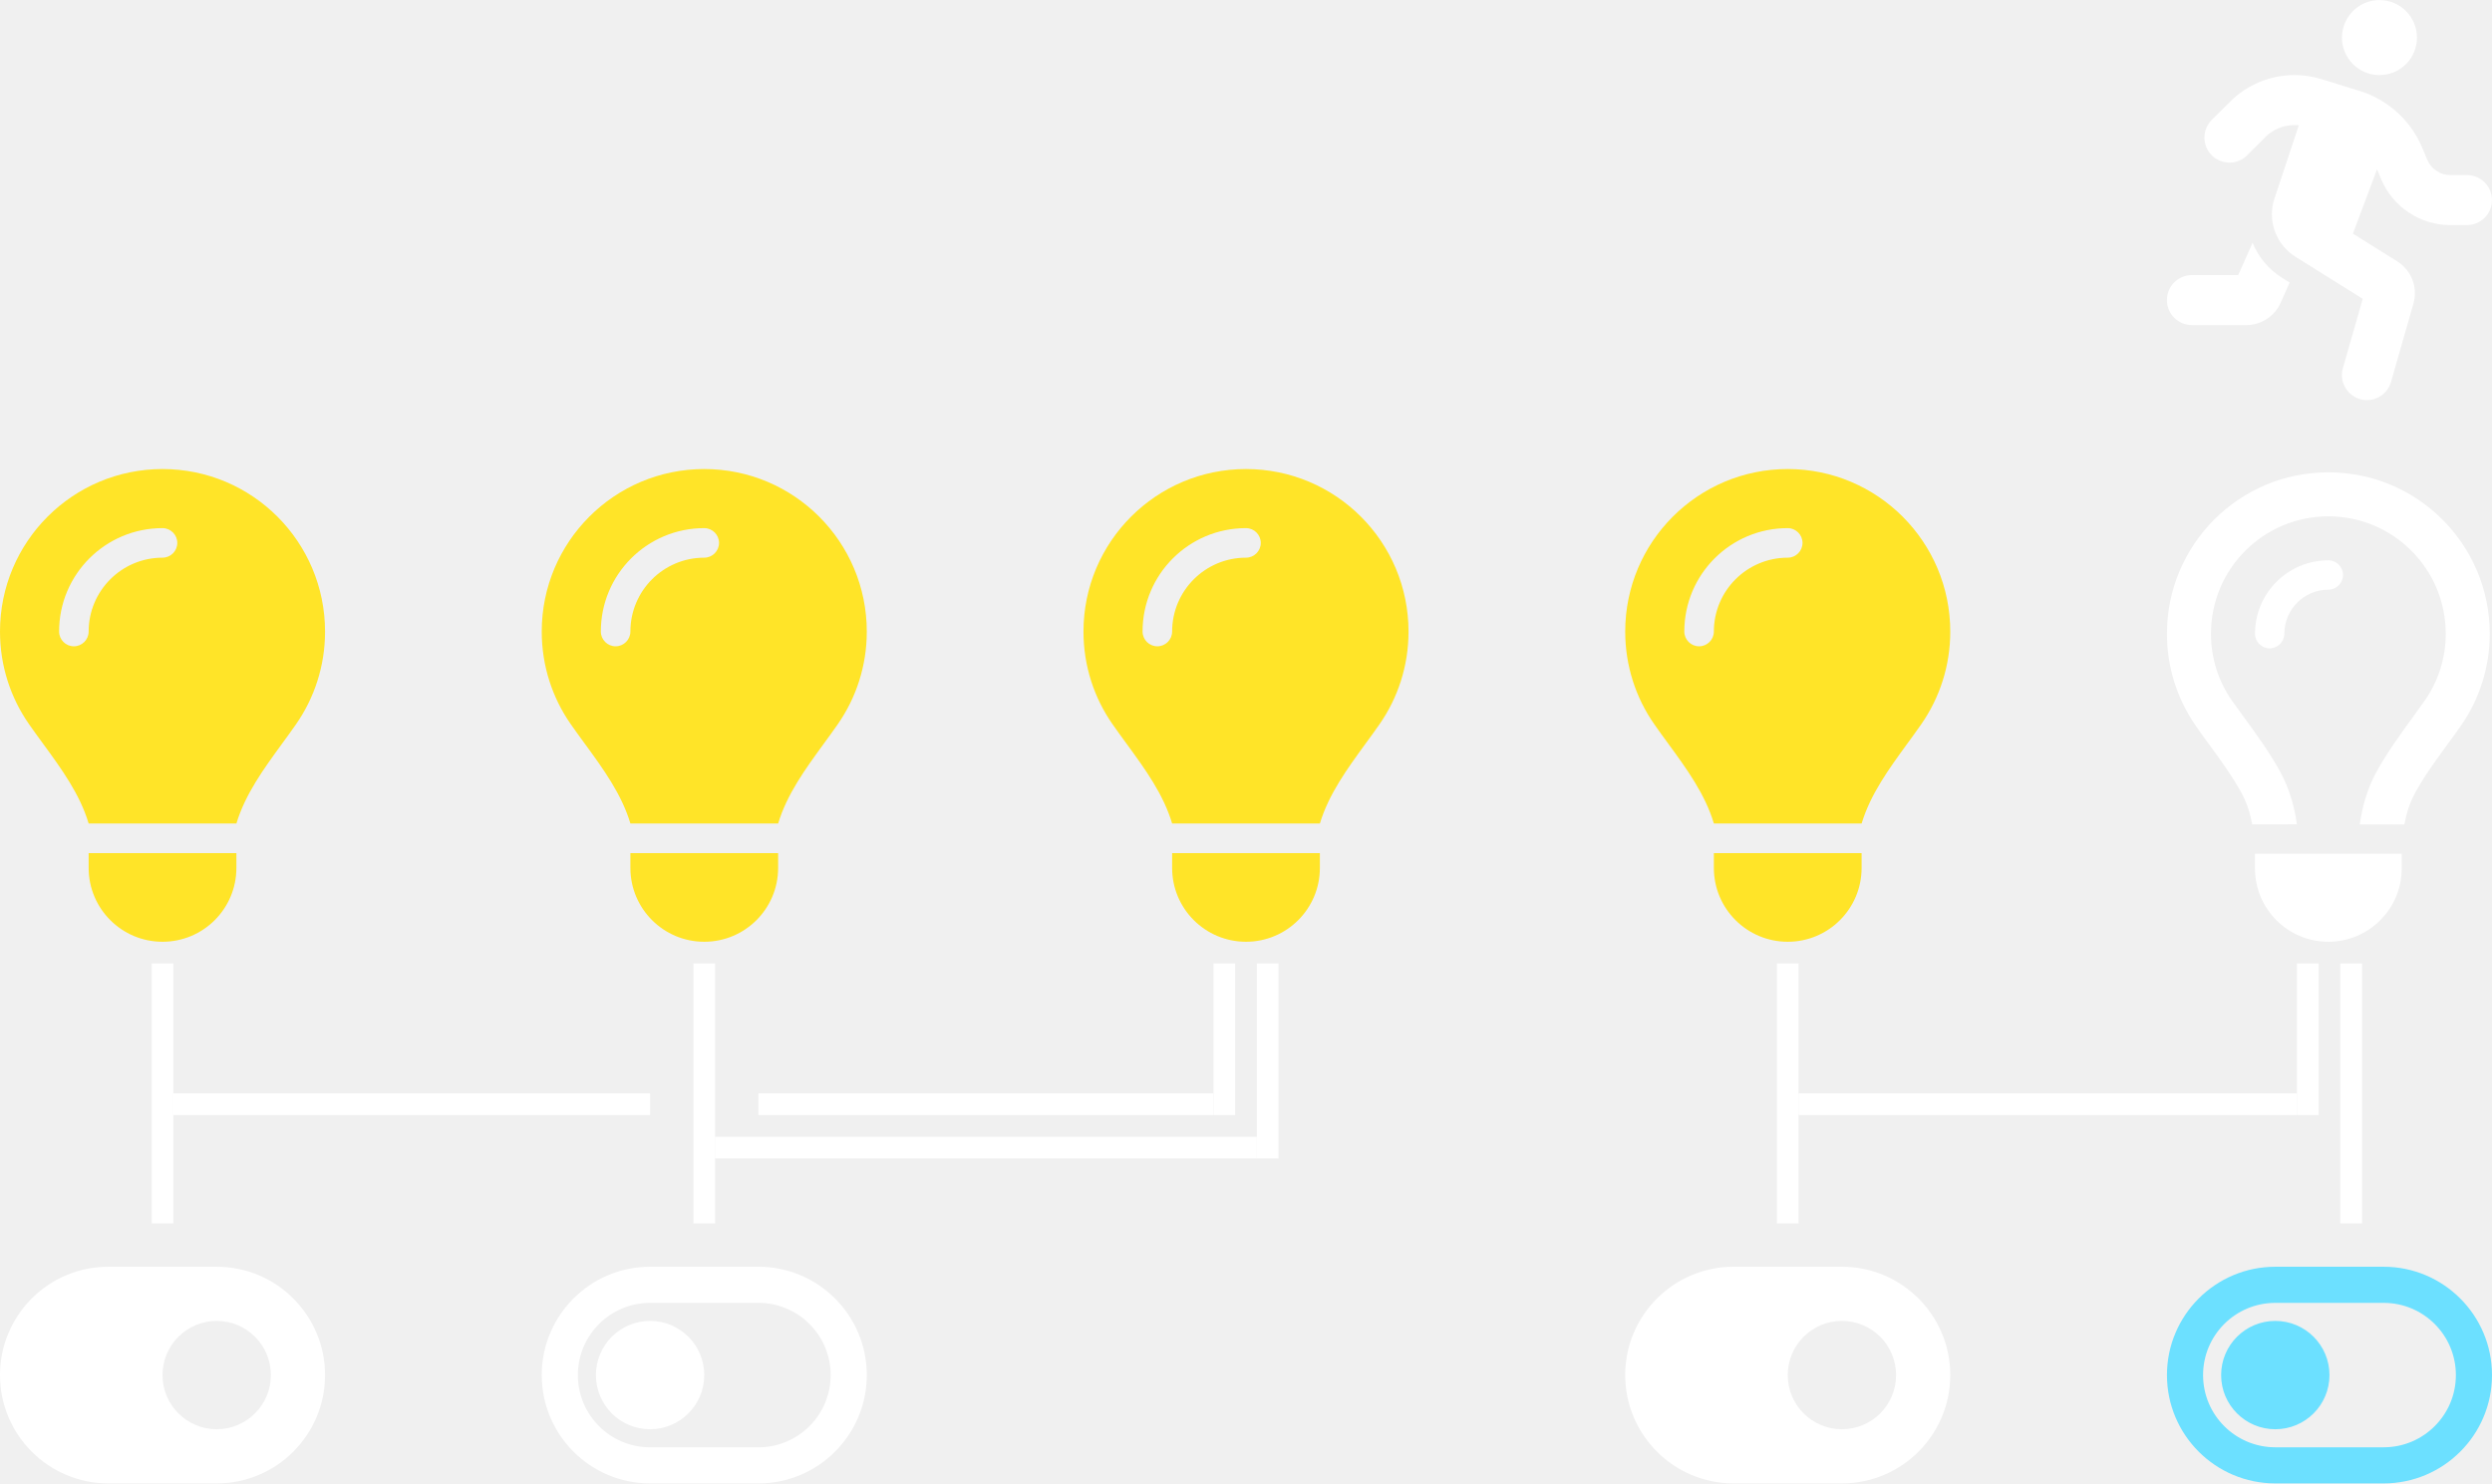
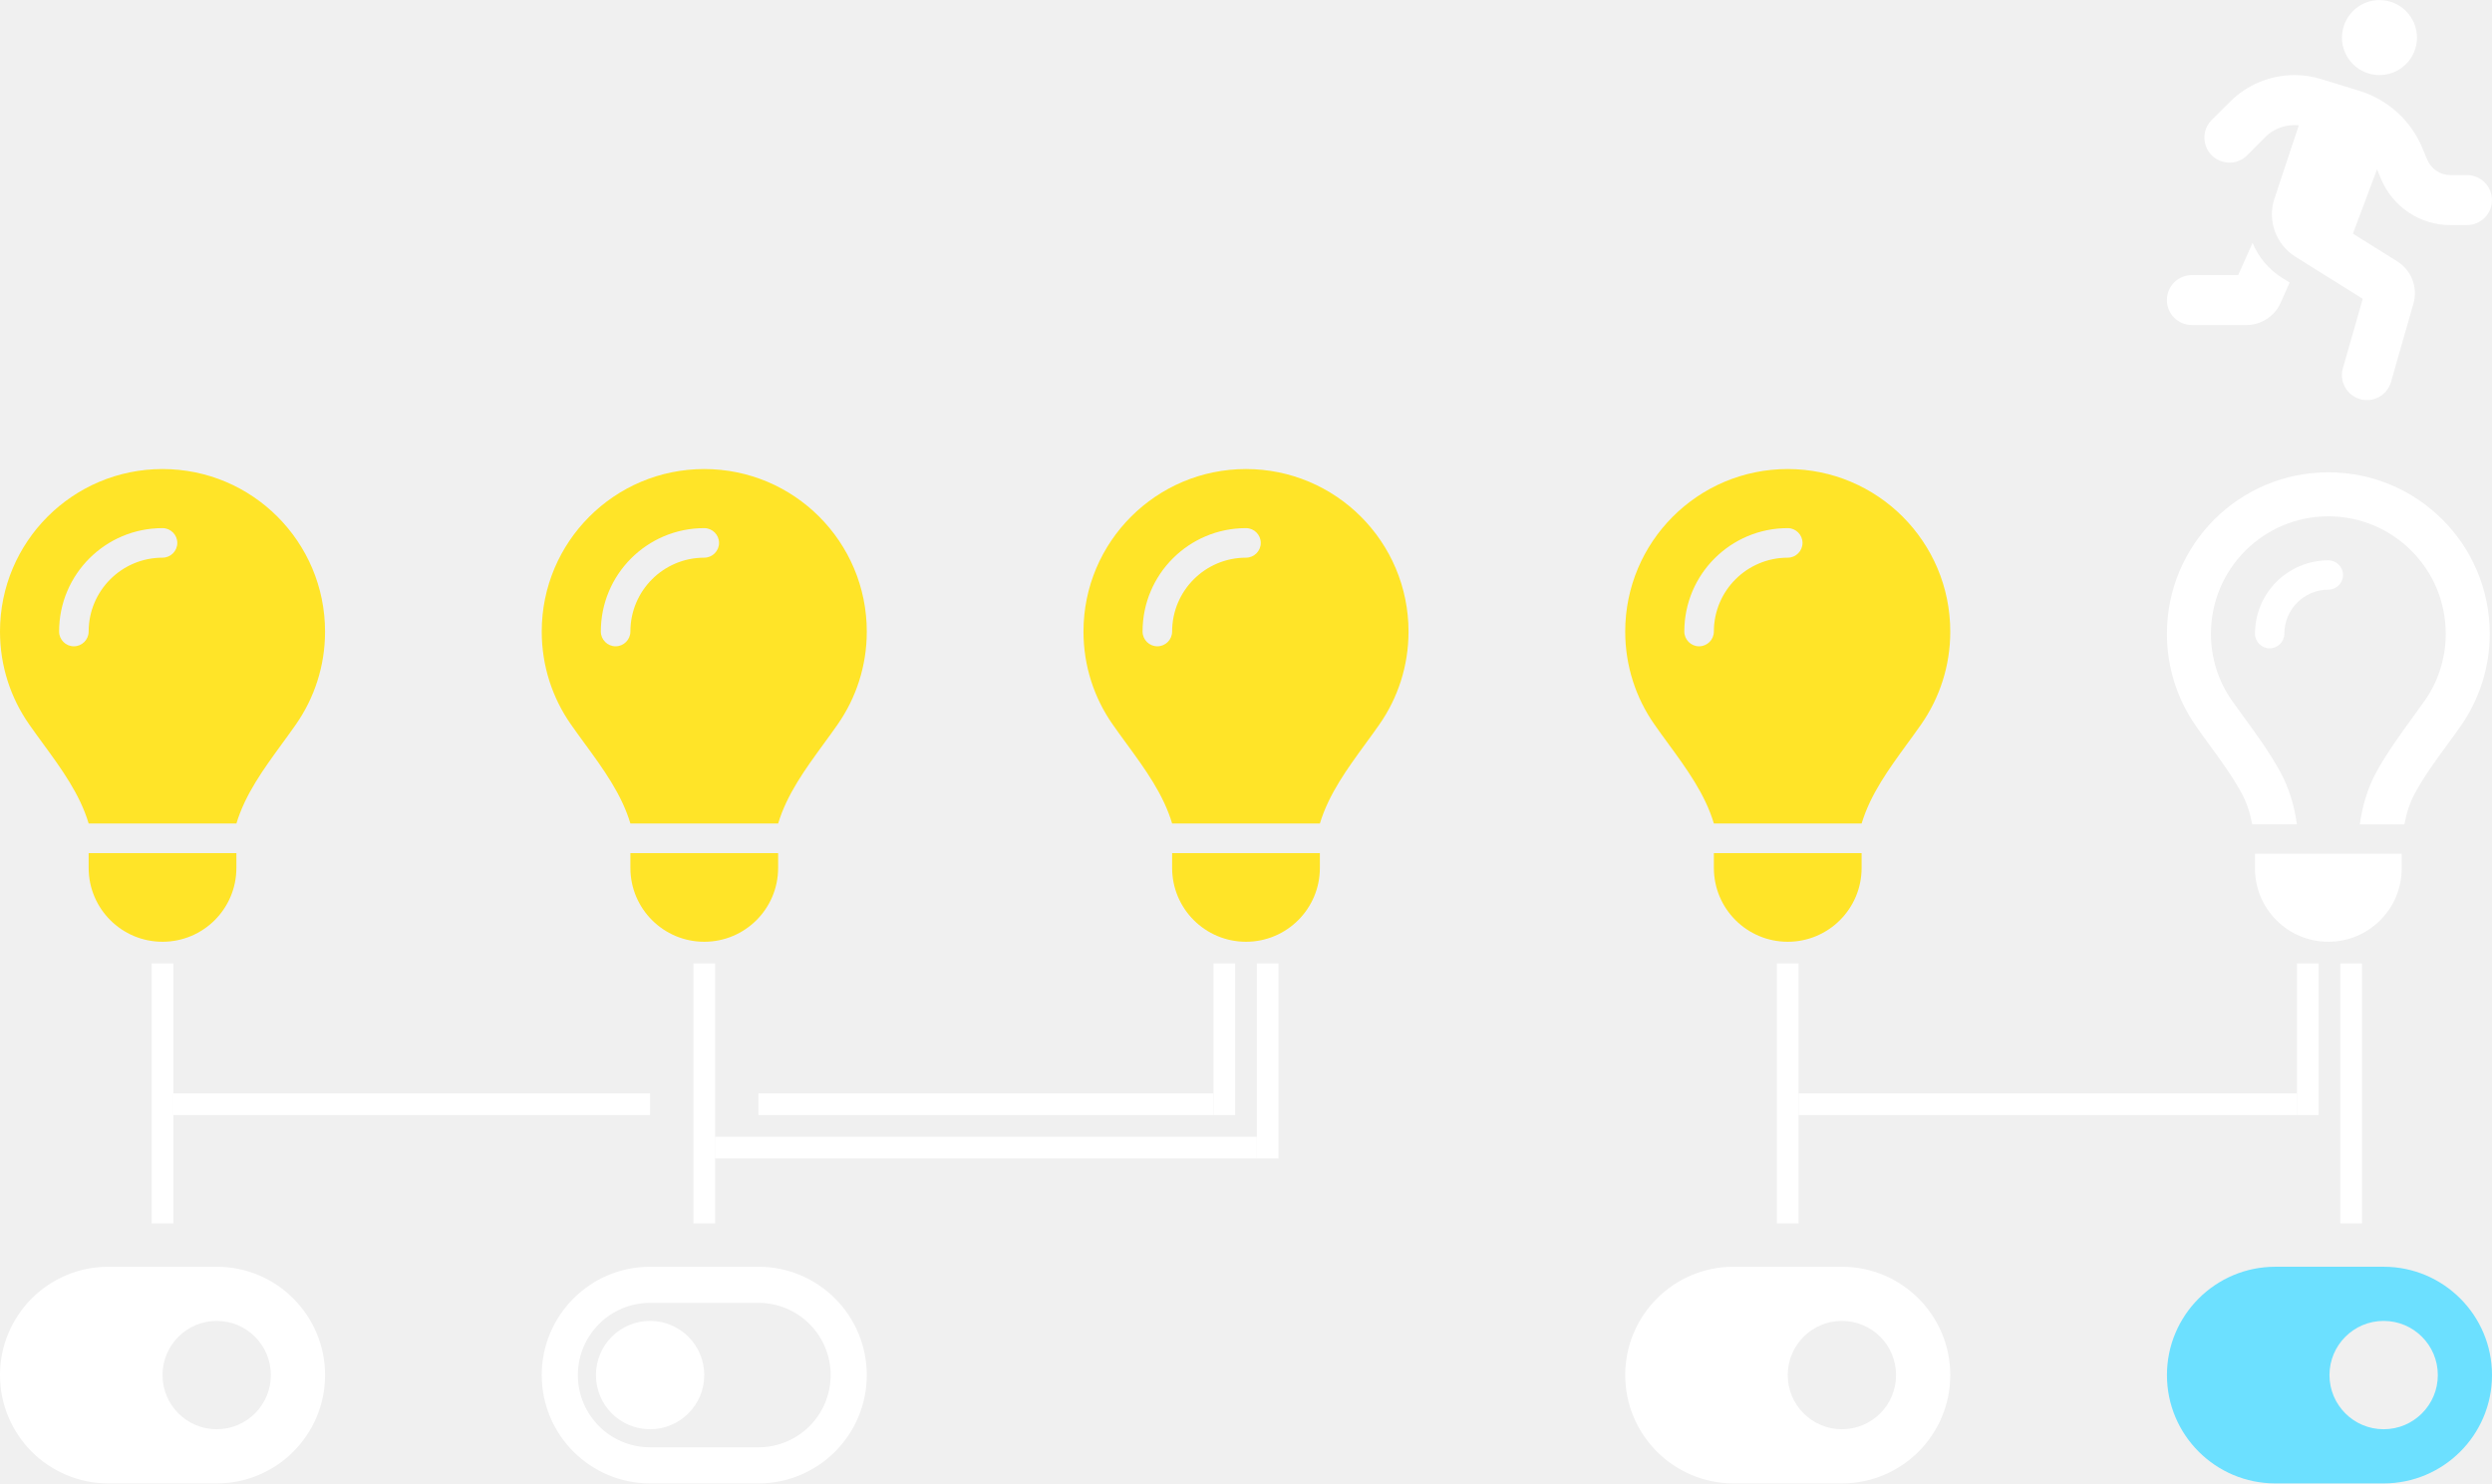
<svg xmlns="http://www.w3.org/2000/svg" width="115mm" height="68.467mm" viewBox="0 0 115 68.467" version="1.1" id="svg1" xml:space="preserve">
  <defs id="defs1" />
  <g id="layer1" transform="translate(-130,-386.5333)">
    <path d="m 241.9,418.866 c 0.609,-0.872 0.965,-1.934 0.965,-3.085 0,-2.992 -2.425,-5.417 -5.417,-5.417 -2.992,0 -5.417,2.425 -5.417,5.417 0,1.151 0.355,2.213 0.965,3.085 0.157,0.224 0.343,0.478 0.542,0.749 0,0 0,0 0,0 0.546,0.749 1.198,1.646 1.684,2.531 0.44,0.804 0.664,1.642 0.774,2.433 l -2.061,0.004 c -0.093,-0.508 -0.25,-1.003 -0.499,-1.46 -0.419,-0.762 -0.939,-1.477 -1.46,-2.192 0,0 0,0 0,0 0,0 0,0 0,0 -0.22,-0.3 -0.44,-0.601 -0.652,-0.906 C 230.491,418.823 230,417.359 230,415.781 c 0,-4.113 3.335,-7.448 7.448,-7.448 4.113,0 7.448,3.335 7.448,7.448 0,1.579 -0.491,3.043 -1.329,4.245 -0.212,0.305 -0.432,0.605 -0.652,0.906 0,0 0,0 0,0 0,0 0,0 0,0 -0.521,0.711 -1.041,1.426 -1.46,2.192 -0.25,0.457 -0.406,0.952 -0.499,1.46 h -2.057 c 0.11,-0.791 0.334,-1.634 0.774,-2.433 0.487,-0.884 1.138,-1.782 1.684,-2.531 0,0 0,0 0,0 0,0 0,0 0,0 0,0 0,0 0,0 0.199,-0.271 0.381,-0.525 0.537,-0.749 z m -4.452,-5.116 c -1.121,0 -2.031,0.91 -2.031,2.031 0,0.372 -0.305,0.677 -0.677,0.677 -0.372,0 -0.677,-0.305 -0.677,-0.677 0,-1.87 1.515,-3.386 3.386,-3.386 0.372,0 0.677,0.305 0.677,0.677 0,0.372 -0.305,0.677 -0.677,0.677 z m 0,16.25 c -1.871,0 -3.386,-1.515 -3.386,-3.386 v -0.677 h 6.771 v 0.677 c 0,1.87 -1.515,3.386 -3.386,3.386 z" id="path1-26-9" style="fill:#ffffff;fill-opacity:1;stroke-width:0.042" />
    <path d="m 165.909,424.545 c 0.409,-1.359 1.257,-2.518 2.097,-3.673 0,0 0,0 0,0 0.222,-0.303 0.443,-0.605 0.656,-0.912 0.844,-1.214 1.338,-2.685 1.338,-4.274 0,-4.146 -3.358,-7.504 -7.5,-7.504 -4.142,0 -7.5,3.358 -7.5,7.5 0,1.589 0.494,3.064 1.338,4.274 0.213,0.307 0.435,0.609 0.656,0.912 0,0 0,0 0,0 0.844,1.155 1.692,2.318 2.097,3.673 h 6.818 z M 162.5,430 c 1.884,0 3.409,-1.526 3.409,-3.409 v -0.682 h -6.818 v 0.682 c 0,1.884 1.526,3.409 3.409,3.409 z m -3.409,-14.318 c 0,0.375 -0.307,0.682 -0.682,0.682 -0.375,0 -0.682,-0.307 -0.682,-0.682 0,-2.638 2.135,-4.773 4.773,-4.773 0.375,0 0.682,0.307 0.682,0.682 0,0.375 -0.307,0.682 -0.682,0.682 -1.884,0 -3.409,1.526 -3.409,3.409 z" id="path1-6" style="fill:#ffe428;fill-opacity:1;stroke-width:0.043" />
    <path d="m 215.909,424.545 c 0.409,-1.359 1.257,-2.518 2.097,-3.673 0,0 0,0 0,0 0.222,-0.303 0.443,-0.605 0.656,-0.912 0.844,-1.214 1.338,-2.685 1.338,-4.274 0,-4.146 -3.358,-7.504 -7.5,-7.504 -4.142,0 -7.5,3.358 -7.5,7.5 0,1.589 0.494,3.064 1.338,4.274 0.213,0.307 0.435,0.609 0.656,0.912 0,0 0,0 0,0 0.844,1.155 1.692,2.318 2.097,3.673 h 6.818 z M 212.5,430 c 1.884,0 3.409,-1.526 3.409,-3.409 v -0.682 h -6.818 v 0.682 c 0,1.884 1.526,3.409 3.409,3.409 z m -3.409,-14.318 c 0,0.375 -0.307,0.682 -0.682,0.682 -0.375,0 -0.682,-0.307 -0.682,-0.682 0,-2.638 2.135,-4.773 4.773,-4.773 0.375,0 0.682,0.307 0.682,0.682 0,0.375 -0.307,0.682 -0.682,0.682 -1.884,0 -3.409,1.526 -3.409,3.409 z" id="path1-6-3" style="fill:#ffe428;fill-opacity:1;stroke-width:0.043" />
    <path d="m 165,446.667 c 1.841,0 3.333,1.492 3.333,3.333 0,1.841 -1.492,3.333 -3.333,3.333 h -5 c -1.841,0 -3.333,-1.492 -3.333,-3.333 0,-1.841 1.492,-3.333 3.333,-3.333 z M 170,450 c 0,-2.76 -2.24,-5 -5,-5 h -5 c -2.76,0 -5,2.24 -5,5 0,2.76 2.24,5 5,5 h 5 c 2.76,0 5,-2.24 5,-5 z m -10,2.5 a 2.5,2.5 0 1 0 0,-5 2.5,2.5 0 1 0 0,5 z" id="path1-2-7" style="fill:#ffffff;fill-opacity:1;stroke-width:0.026" />
    <path d="m 241.538,388.268 a 1.731,1.731 0 1 0 -3.462,0 1.731,1.731 0 1 0 3.462,0 z m -7.006,4.597 c 0.357,-0.357 0.844,-0.559 1.352,-0.559 0.069,0 0.137,0.004 0.202,0.01 l -1.125,3.379 c -0.335,1.01 0.061,2.12 0.966,2.686 l 3.108,1.944 -0.916,3.202 c -0.177,0.613 0.18,1.251 0.793,1.428 0.613,0.177 1.251,-0.18 1.428,-0.793 l 1.035,-3.62 c 0.213,-0.743 -0.094,-1.536 -0.746,-1.944 l -2.048,-1.28 1.114,-2.971 0.184,0.444 c 0.541,1.291 1.799,2.131 3.198,2.131 h 0.768 c 0.638,0 1.154,-0.516 1.154,-1.154 0,-0.638 -0.516,-1.154 -1.154,-1.154 h -0.768 c -0.465,0 -0.887,-0.281 -1.064,-0.71 l -0.227,-0.541 c -0.526,-1.266 -1.59,-2.232 -2.903,-2.636 l -1.756,-0.541 c -0.4,-0.123 -0.819,-0.188 -1.24,-0.188 -1.118,0 -2.192,0.444 -2.982,1.237 l -0.837,0.833 c -0.451,0.451 -0.451,1.183 0,1.633 0.451,0.451 1.183,0.451 1.633,0 l 0.833,-0.833 z m -1.244,6.364 h -2.135 c -0.638,0 -1.154,0.516 -1.154,1.154 0,0.638 0.516,1.154 1.154,1.154 h 2.51 c 0.685,0 1.305,-0.404 1.583,-1.028 l 0.415,-0.934 -0.343,-0.216 c -0.631,-0.393 -1.1,-0.966 -1.367,-1.619 z" id="path1-22" style="fill:#ffffff;fill-opacity:1;stroke-width:0.036" />
    <rect style="fill:#ffffff;fill-opacity:1;stroke-width:0.187" id="rect1" width="1" height="12" x="137" y="431" />
    <rect style="fill:#ffffff;fill-opacity:1;stroke-width:0.187" id="rect1-5" width="1" height="12" x="212" y="431" />
    <rect style="fill:#ffffff;fill-opacity:1;stroke-width:0.187" id="rect1-5-8" width="1" height="12" x="238" y="431" />
    <rect style="fill:#ffffff;fill-opacity:1;stroke-width:0.143" id="rect1-5-5" width="1" height="7" x="236" y="431" />
    <rect style="fill:#ffffff;fill-opacity:1;stroke-width:0.259" id="rect1-5-7" width="23" height="1" x="213" y="437" />
    <rect style="fill:#ffffff;fill-opacity:1;stroke-width:0.187" id="rect1-7" width="1" height="12" x="162" y="431" />
    <rect style="fill:#ffffff;fill-opacity:1;stroke-width:0.143" id="rect1-9" width="1" height="7" x="186" y="431" />
    <rect style="fill:#ffffff;fill-opacity:1;stroke-width:0.162" id="rect1-9-0" width="1" height="9" x="188" y="431" />
    <rect style="fill:#ffffff;fill-opacity:1;stroke-width:0.253" id="rect1-3" width="22" height="1" x="138" y="437" />
    <rect style="fill:#ffffff;fill-opacity:1;stroke-width:0.247" id="rect1-3-0" width="21" height="1" x="165" y="437" />
    <rect style="fill:#ffffff;fill-opacity:1;stroke-width:0.27" id="rect1-3-0-0" width="25" height="1" x="163" y="439" />
-     <path d="m 240,446.667 c 1.841,0 3.333,1.492 3.333,3.333 0,1.841 -1.492,3.333 -3.333,3.333 h -5 c -1.841,0 -3.333,-1.492 -3.333,-3.333 0,-1.841 1.492,-3.333 3.333,-3.333 z m 5,3.333 c 0,-2.76 -2.24,-5 -5,-5 h -5 c -2.76,0 -5,2.24 -5,5 0,2.76 2.24,5 5,5 h 5 c 2.76,0 5,-2.24 5,-5 z m -10,2.5 a 2.5,2.5 0 1 0 0,-5 2.5,2.5 0 1 0 0,5 z" id="path1-2-6" style="fill:#6ce0ff;fill-opacity:1;stroke-width:0.026" />
    <path d="m 88.706,412.745 c 0.609,-0.872 0.965,-1.934 0.965,-3.085 0,-2.992 -2.425,-5.417 -5.417,-5.417 -2.992,0 -5.417,2.425 -5.417,5.417 0,1.151 0.355,2.213 0.965,3.085 0.157,0.224 0.343,0.478 0.542,0.749 0,0 0,0 0,0 0.546,0.749 1.198,1.646 1.684,2.531 0.44,0.804 0.664,1.642 0.774,2.433 l -2.061,0.004 c -0.093,-0.508 -0.25,-1.003 -0.499,-1.46 -0.419,-0.762 -0.939,-1.477 -1.46,-2.192 0,0 0,0 0,0 0,0 0,0 0,0 -0.22,-0.3 -0.44,-0.601 -0.652,-0.906 -0.834,-1.202 -1.325,-2.666 -1.325,-4.245 0,-4.113 3.335,-7.448 7.448,-7.448 4.113,0 7.448,3.335 7.448,7.448 0,1.579 -0.491,3.043 -1.329,4.245 -0.212,0.305 -0.432,0.605 -0.652,0.906 0,0 0,0 0,0 0,0 0,0 0,0 -0.521,0.711 -1.041,1.426 -1.46,2.192 -0.25,0.457 -0.406,0.952 -0.499,1.46 h -2.057 c 0.11,-0.791 0.334,-1.634 0.774,-2.433 0.487,-0.884 1.138,-1.782 1.684,-2.531 0,0 0,0 0,0 0,0 0,0 0,0 0,0 0,0 0,0 0.199,-0.271 0.381,-0.525 0.537,-0.749 z m -4.452,-5.116 c -1.121,0 -2.031,0.91 -2.031,2.031 0,0.372 -0.305,0.677 -0.677,0.677 -0.372,0 -0.677,-0.305 -0.677,-0.677 0,-1.87 1.515,-3.386 3.386,-3.386 0.372,0 0.677,0.305 0.677,0.677 0,0.372 -0.305,0.677 -0.677,0.677 z m 0,16.25 c -1.871,0 -3.386,-1.515 -3.386,-3.386 v -0.677 h 6.771 v 0.677 c 0,1.87 -1.515,3.386 -3.386,3.386 z" id="path1-61" style="fill:#ffffff;fill-opacity:1;stroke-width:0.042" />
    <path d="m 107.903,418.673 c 0.409,-1.359 1.257,-2.518 2.097,-3.673 0,0 0,0 0,0 0.222,-0.303 0.443,-0.605 0.656,-0.912 0.844,-1.214 1.338,-2.685 1.338,-4.274 0,-4.146 -3.358,-7.504 -7.5,-7.504 -4.142,0 -7.5,3.358 -7.5,7.5 0,1.589 0.494,3.064 1.338,4.274 0.213,0.307 0.435,0.609 0.656,0.912 0,0 0,0 0,0 0.844,1.155 1.692,2.318 2.097,3.673 h 6.818 z m -3.409,5.455 c 1.884,0 3.409,-1.526 3.409,-3.409 v -0.682 h -6.818 v 0.682 c 0,1.884 1.526,3.409 3.409,3.409 z m -3.409,-14.318 c 0,0.375 -0.307,0.682 -0.682,0.682 -0.375,0 -0.682,-0.307 -0.682,-0.682 0,-2.638 2.135,-4.773 4.773,-4.773 0.375,0 0.682,0.307 0.682,0.682 0,0.375 -0.307,0.682 -0.682,0.682 -1.884,0 -3.409,1.526 -3.409,3.409 z" id="path1-6-2" style="fill:#ffe428;fill-opacity:1;stroke-width:0.043" />
    <path d="m 140.909,424.545 c 0.409,-1.359 1.257,-2.518 2.097,-3.673 0,0 0,0 0,0 0.222,-0.303 0.443,-0.605 0.656,-0.912 0.844,-1.214 1.338,-2.685 1.338,-4.274 0,-4.146 -3.358,-7.504 -7.5,-7.504 -4.142,0 -7.5,3.358 -7.5,7.5 0,1.589 0.494,3.064 1.338,4.274 0.213,0.307 0.435,0.609 0.656,0.912 0,0 0,0 0,0 0.844,1.155 1.692,2.318 2.097,3.673 h 6.818 z m -3.409,5.455 c 1.884,0 3.409,-1.526 3.409,-3.409 v -0.682 h -6.818 v 0.682 c 0,1.884 1.526,3.409 3.409,3.409 z m -3.409,-14.318 c 0,0.375 -0.307,0.682 -0.682,0.682 -0.375,0 -0.682,-0.307 -0.682,-0.682 0,-2.638 2.135,-4.773 4.773,-4.773 0.375,0 0.682,0.307 0.682,0.682 0,0.375 -0.307,0.682 -0.682,0.682 -1.884,0 -3.409,1.526 -3.409,3.409 z" id="path1-6-2-2" style="fill:#ffe428;fill-opacity:1;stroke-width:0.043" />
    <path d="m 190.909,424.545 c 0.409,-1.359 1.257,-2.518 2.097,-3.673 0,0 0,0 0,0 0.222,-0.303 0.443,-0.605 0.656,-0.912 0.844,-1.214 1.338,-2.685 1.338,-4.274 0,-4.146 -3.358,-7.504 -7.5,-7.504 -4.142,0 -7.5,3.358 -7.5,7.5 0,1.589 0.494,3.064 1.338,4.274 0.213,0.307 0.435,0.609 0.656,0.912 0,0 0,0 0,0 0.844,1.155 1.692,2.318 2.097,3.673 h 6.818 z m -3.409,5.455 c 1.884,0 3.409,-1.526 3.409,-3.409 v -0.682 h -6.818 v 0.682 c 0,1.884 1.526,3.409 3.409,3.409 z m -3.409,-14.318 c 0,0.375 -0.307,0.682 -0.682,0.682 -0.375,0 -0.682,-0.307 -0.682,-0.682 0,-2.638 2.135,-4.773 4.773,-4.773 0.375,0 0.682,0.307 0.682,0.682 0,0.375 -0.307,0.682 -0.682,0.682 -1.884,0 -3.409,1.526 -3.409,3.409 z" id="path1-6-2-2-7" style="fill:#ffe428;fill-opacity:1;stroke-width:0.043" />
    <path d="m 87.722,429.976 c 1.841,0 3.333,1.492 3.333,3.333 0,1.841 -1.492,3.333 -3.333,3.333 h -5 c -1.841,0 -3.333,-1.492 -3.333,-3.333 0,-1.841 1.492,-3.333 3.333,-3.333 z m 5,3.333 c 0,-2.76 -2.24,-5 -5,-5 h -5 c -2.76,0 -5,2.24 -5,5 0,2.76 2.24,5 5,5 h 5 c 2.76,0 5,-2.24 5,-5 z m -10,2.5 a 2.5,2.5 0 1 0 0,-5 2.5,2.5 0 1 0 0,5 z" id="path1-2-2" style="fill:#ffffff;fill-opacity:1;stroke-width:0.026" />
    <path d="m 135,445 c -2.76,0 -5,2.24 -5,5 0,2.76 2.24,5 5,5 h 5 c 2.76,0 5,-2.24 5,-5 0,-2.76 -2.24,-5 -5,-5 z m 5,2.5 a 2.5,2.5 0 1 1 0,5 2.5,2.5 0 1 1 0,-5 z" id="path1-3-5" style="fill:#ffffff;fill-opacity:1;stroke-width:0.026" />
-     <path d="m 102.5,430 c -2.76,0 -5,2.24 -5,5 0,2.76 2.24,5 5,5 h 5 c 2.76,0 5,-2.24 5,-5 0,-2.76 -2.24,-5 -5,-5 z m 5,2.5 a 2.5,2.5 0 1 1 0,5 2.5,2.5 0 1 1 0,-5 z" id="path1-3-5-2" style="fill:#ffffff;fill-opacity:1;stroke-width:0.026" />
+     <path d="m 235,445 c -2.76,0 -5,2.24 -5,5 0,2.76 2.24,5 5,5 h 5 c 2.76,0 5,-2.24 5,-5 0,-2.76 -2.24,-5 -5,-5 z m 5,2.5 a 2.5,2.5 0 1 1 0,5 2.5,2.5 0 1 1 0,-5 z" id="path1-3-5-2" style="fill:#6ce0ff;fill-opacity:1;stroke-width:0.026" />
+     <path d="m 105,430 c -2.76,0 -5,2.24 -5,5 0,2.76 2.24,5 5,5 h 5 c 2.76,0 5,-2.24 5,-5 0,-2.76 -2.24,-5 -5,-5 z m 5,2.5 a 2.5,2.5 0 1 1 0,5 2.5,2.5 0 1 1 0,-5 z" id="path1-3-5-2-5" style="fill:#ffffff;fill-opacity:1;stroke-width:0.026" />
    <path d="m 210,445 c -2.76,0 -5,2.24 -5,5 0,2.76 2.24,5 5,5 h 5 c 2.76,0 5,-2.24 5,-5 0,-2.76 -2.24,-5 -5,-5 z m 5,2.5 a 2.5,2.5 0 1 1 0,5 2.5,2.5 0 1 1 0,-5 z" id="path1-3-5-9" style="fill:#ffffff;fill-opacity:1;stroke-width:0.026" />
  </g>
</svg>
